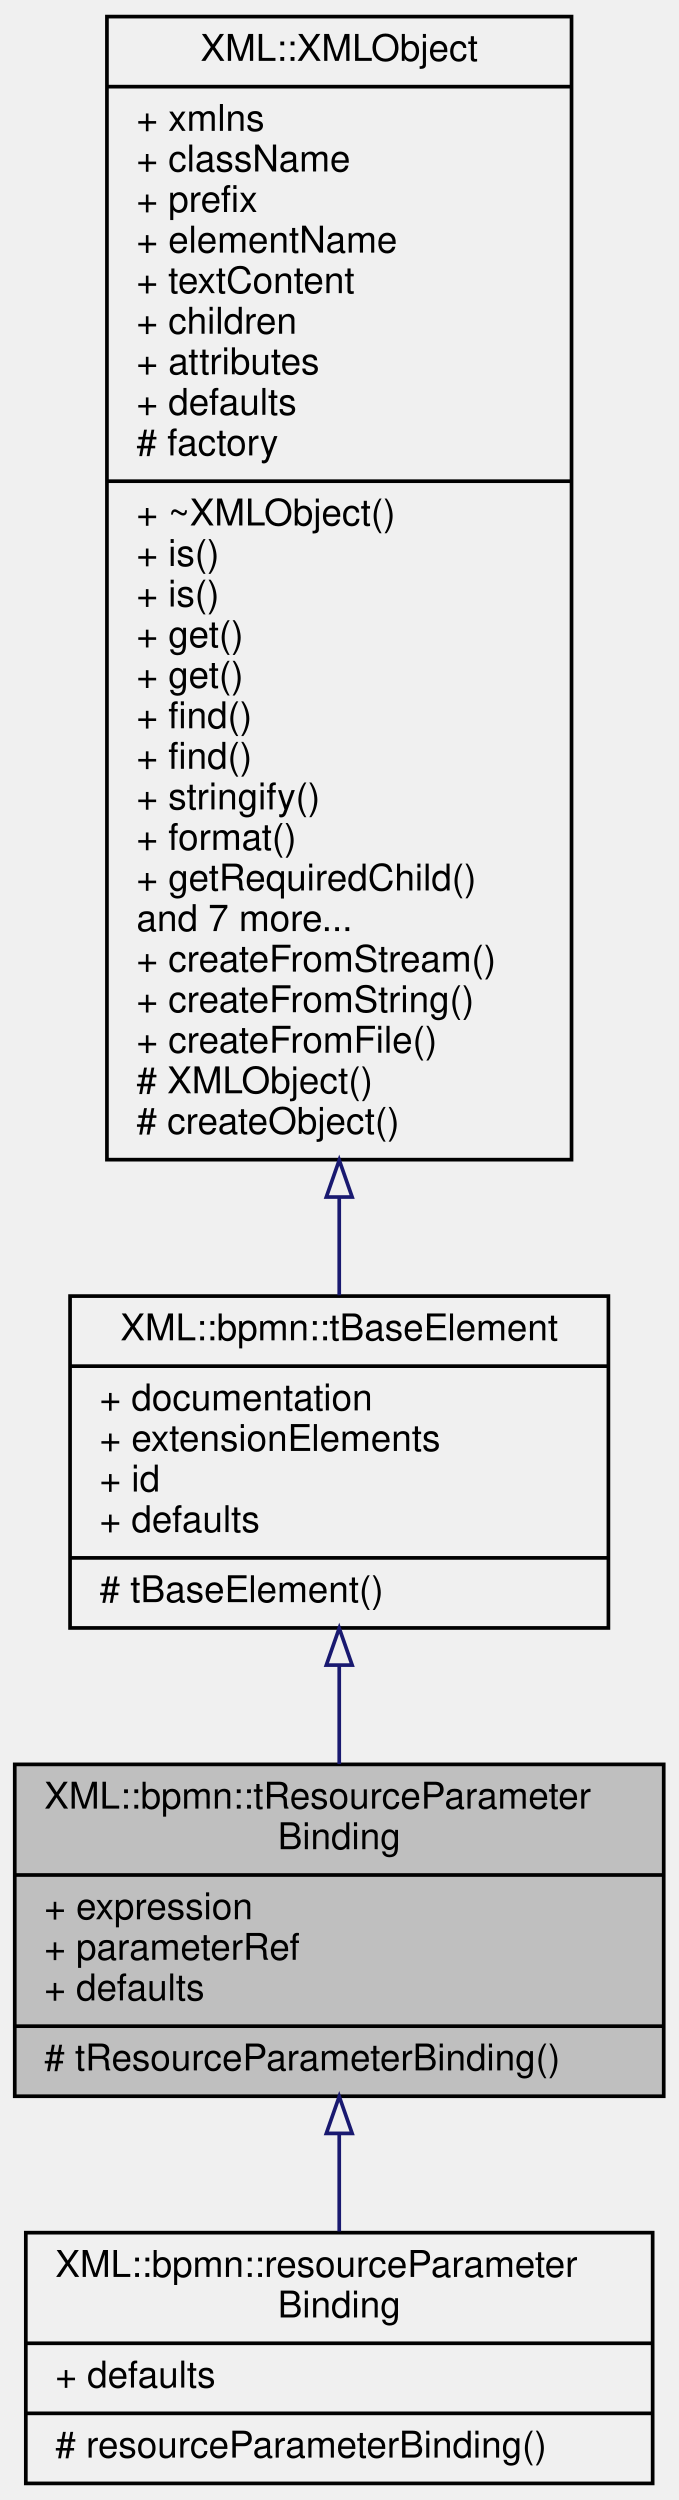
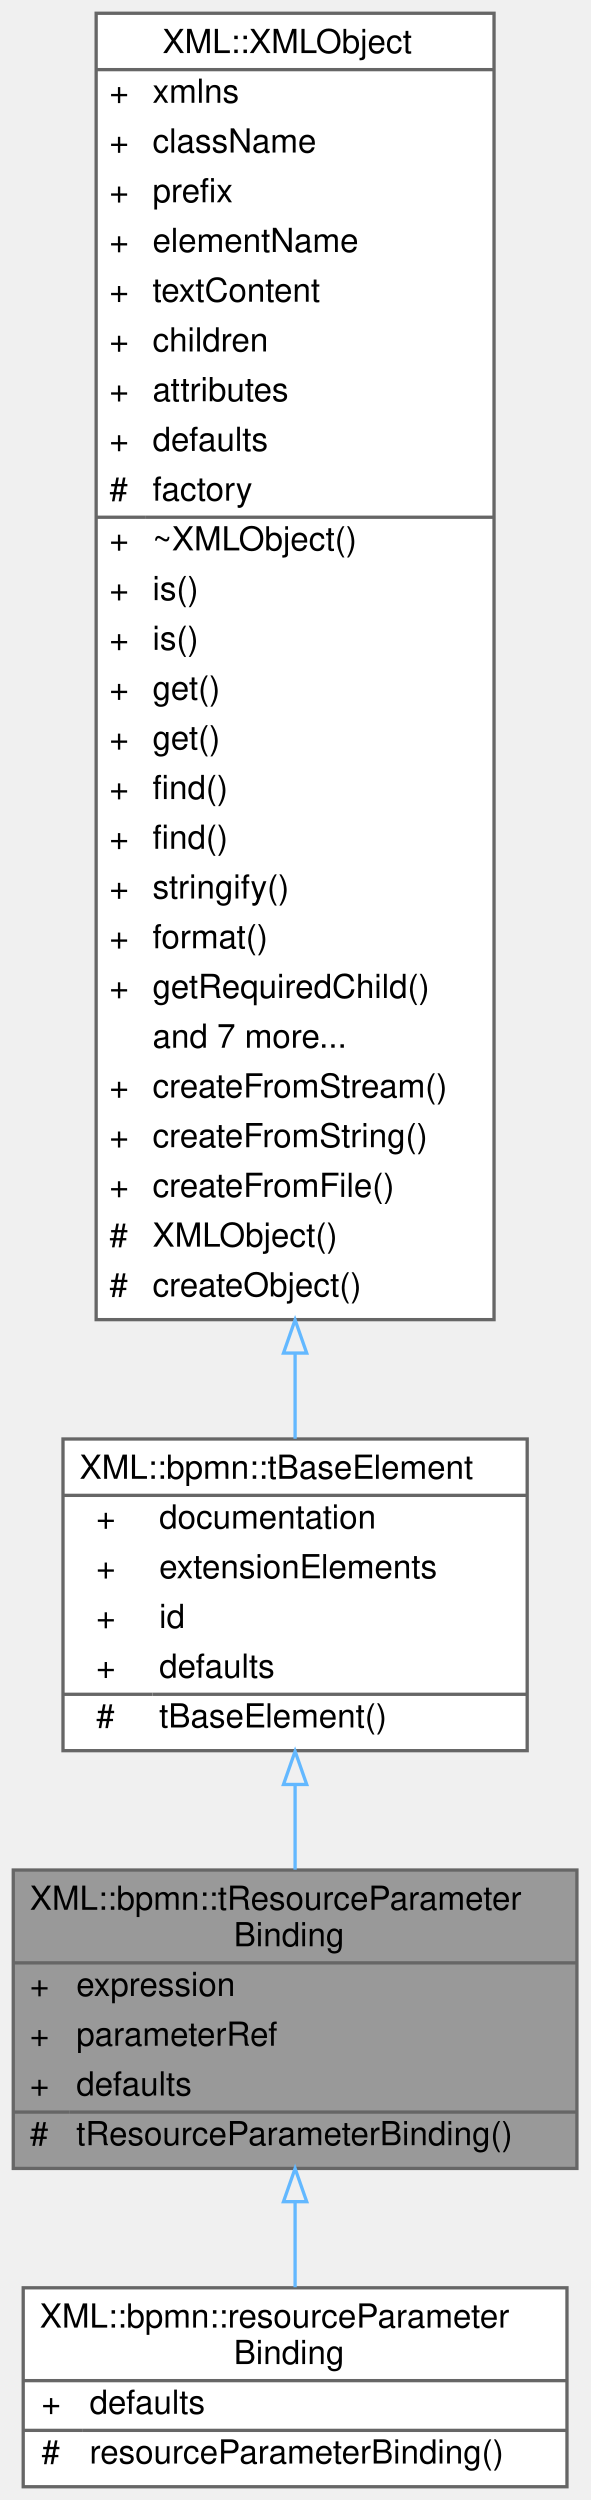
- <svg xmlns="http://www.w3.org/2000/svg" xmlns:xlink="http://www.w3.org/1999/xlink" width="184pt" height="678pt" viewBox="0.00 0.00 184.00 678.00">
-   <g id="graph0" class="graph" transform="scale(1 1) rotate(0) translate(4 674)">
-     <g id="node1" class="node">
-       <g id="a_node1">
+ <svg xmlns="http://www.w3.org/2000/svg" xmlns:xlink="http://www.w3.org/1999/xlink" width="178pt" height="754pt" viewBox="0.00 0.00 178.00 754.00">
+   <g id="graph0" class="graph" transform="scale(1 1) rotate(0) translate(4 750)">
+     <g id="Node000001" class="node">
+       <g id="a_Node000001">
        <a xlink:title=" ">
-           <polygon fill="#bfbfbf" stroke="black" points="0,-105.5 0,-195.5 176,-195.5 176,-105.5 0,-105.5" />
-           <text text-anchor="start" x="8" y="-183.5" font-family="Helvetica,sans-Serif" font-size="10.00">XML::bpmn::tResourceParameter</text>
-           <text text-anchor="middle" x="88" y="-172.5" font-family="Helvetica,sans-Serif" font-size="10.00">Binding</text>
-           <polyline fill="none" stroke="black" points="0,-165.5 176,-165.5 " />
-           <text text-anchor="start" x="8" y="-153.5" font-family="Helvetica,sans-Serif" font-size="10.00">+ expression</text>
-           <text text-anchor="start" x="8" y="-142.5" font-family="Helvetica,sans-Serif" font-size="10.00">+ parameterRef</text>
-           <text text-anchor="start" x="8" y="-131.5" font-family="Helvetica,sans-Serif" font-size="10.00">+ defaults</text>
-           <polyline fill="none" stroke="black" points="0,-124.5 176,-124.5 " />
-           <text text-anchor="start" x="8" y="-112.5" font-family="Helvetica,sans-Serif" font-size="10.00"># tResourceParameterBinding()</text>
+           <polygon fill="#999999" stroke="transparent" points="170,-186 0,-186 0,-96 170,-96 170,-186" />
+           <text text-anchor="start" x="5" y="-174" font-family="Helvetica,sans-Serif" font-size="10.00">XML::bpmn::tResourceParameter</text>
+           <text text-anchor="start" x="66.5" y="-163" font-family="Helvetica,sans-Serif" font-size="10.00">Binding</text>
+           <text text-anchor="start" x="5" y="-148" font-family="Helvetica,sans-Serif" font-size="10.00">+</text>
+           <text text-anchor="start" x="19" y="-148" font-family="Helvetica,sans-Serif" font-size="10.00">expression</text>
+           <text text-anchor="start" x="5" y="-133" font-family="Helvetica,sans-Serif" font-size="10.00">+</text>
+           <text text-anchor="start" x="19" y="-133" font-family="Helvetica,sans-Serif" font-size="10.00">parameterRef</text>
+           <text text-anchor="start" x="5" y="-118" font-family="Helvetica,sans-Serif" font-size="10.00">+</text>
+           <text text-anchor="start" x="19" y="-118" font-family="Helvetica,sans-Serif" font-size="10.00">defaults</text>
+           <text text-anchor="start" x="5" y="-103" font-family="Helvetica,sans-Serif" font-size="10.00">#</text>
+           <text text-anchor="start" x="19" y="-103" font-family="Helvetica,sans-Serif" font-size="10.00">tResourceParameterBinding()</text>
+           <polygon fill="#666666" stroke="#666666" points="0,-158 0,-158 170,-158 170,-158 0,-158" />
+           <polygon fill="#666666" stroke="#666666" points="0,-113 0,-113 17,-113 17,-113 0,-113" />
+           <polygon fill="#666666" stroke="#666666" points="17,-113 17,-113 170,-113 170,-113 17,-113" />
+           <polygon fill="none" stroke="#666666" points="0,-96 0,-186 170,-186 170,-96 0,-96" />
        </a>
      </g>
    </g>
-     <g id="node4" class="node">
-       <g id="a_node4">
+     <g id="Node000004" class="node">
+       <g id="a_Node000004">
        <a xlink:href="classXML_1_1bpmn_1_1resourceParameterBinding.html" target="_top" xlink:title=" ">
-           <polygon fill="none" stroke="black" points="3,-0.5 3,-68.5 173,-68.5 173,-0.5 3,-0.5" />
-           <text text-anchor="start" x="11" y="-56.5" font-family="Helvetica,sans-Serif" font-size="10.00">XML::bpmn::resourceParameter</text>
-           <text text-anchor="middle" x="88" y="-45.5" font-family="Helvetica,sans-Serif" font-size="10.00">Binding</text>
-           <polyline fill="none" stroke="black" points="3,-38.5 173,-38.5 " />
-           <text text-anchor="start" x="11" y="-26.5" font-family="Helvetica,sans-Serif" font-size="10.00">+ defaults</text>
-           <polyline fill="none" stroke="black" points="3,-19.5 173,-19.5 " />
-           <text text-anchor="start" x="11" y="-7.5" font-family="Helvetica,sans-Serif" font-size="10.00"># resourceParameterBinding()</text>
+           <polygon fill="white" stroke="transparent" points="167,-60 3,-60 3,0 167,0 167,-60" />
+           <text text-anchor="start" x="8" y="-48" font-family="Helvetica,sans-Serif" font-size="10.00">XML::bpmn::resourceParameter</text>
+           <text text-anchor="start" x="66.5" y="-37" font-family="Helvetica,sans-Serif" font-size="10.00">Binding</text>
+           <text text-anchor="start" x="8.5" y="-22" font-family="Helvetica,sans-Serif" font-size="10.00">+</text>
+           <text text-anchor="start" x="23" y="-22" font-family="Helvetica,sans-Serif" font-size="10.00">defaults</text>
+           <text text-anchor="start" x="8.5" y="-7" font-family="Helvetica,sans-Serif" font-size="10.00">#</text>
+           <text text-anchor="start" x="23" y="-7" font-family="Helvetica,sans-Serif" font-size="10.00">resourceParameterBinding()</text>
+           <polygon fill="#666666" stroke="#666666" points="3,-32 3,-32 167,-32 167,-32 3,-32" />
+           <polygon fill="#666666" stroke="#666666" points="3,-17 3,-17 21,-17 21,-17 3,-17" />
+           <polygon fill="#666666" stroke="#666666" points="21,-17 21,-17 167,-17 167,-17 21,-17" />
+           <polygon fill="none" stroke="#666666" points="3,0 3,-60 167,-60 167,0 3,0" />
        </a>
      </g>
    </g>
-     <g id="edge3" class="edge">
-       <path fill="none" stroke="midnightblue" d="M88,-95.32C88,-86.28 88,-77.16 88,-68.85" />
-       <polygon fill="none" stroke="midnightblue" points="84.5,-95.42 88,-105.42 91.5,-95.42 84.5,-95.42" />
-     </g>
-     <g id="node2" class="node">
-       <g id="a_node2">
-         <a xlink:href="classXML_1_1bpmn_1_1tBaseElement.html" target="_top" xlink:title=" ">
-           <polygon fill="none" stroke="black" points="15,-232.5 15,-322.5 161,-322.5 161,-232.5 15,-232.5" />
-           <text text-anchor="middle" x="88" y="-310.5" font-family="Helvetica,sans-Serif" font-size="10.00">XML::bpmn::tBaseElement</text>
-           <polyline fill="none" stroke="black" points="15,-303.5 161,-303.5 " />
-           <text text-anchor="start" x="23" y="-291.5" font-family="Helvetica,sans-Serif" font-size="10.00">+ documentation</text>
-           <text text-anchor="start" x="23" y="-280.5" font-family="Helvetica,sans-Serif" font-size="10.00">+ extensionElements</text>
-           <text text-anchor="start" x="23" y="-269.5" font-family="Helvetica,sans-Serif" font-size="10.00">+ id</text>
-           <text text-anchor="start" x="23" y="-258.5" font-family="Helvetica,sans-Serif" font-size="10.00">+ defaults</text>
-           <polyline fill="none" stroke="black" points="15,-251.5 161,-251.5 " />
-           <text text-anchor="start" x="23" y="-239.5" font-family="Helvetica,sans-Serif" font-size="10.00"># tBaseElement()</text>
+     <g id="edge3_Node000001_Node000004" class="edge">
+       <g id="a_edge3_Node000001_Node000004">
+         <a xlink:title=" ">
+           <path fill="none" stroke="#63b8ff" d="M85,-85.7C85,-76.89 85,-68.07 85,-60.17" />
+           <polygon fill="none" stroke="#63b8ff" points="81.5,-85.98 85,-95.98 88.5,-85.98 81.5,-85.98" />
        </a>
      </g>
    </g>
-     <g id="edge1" class="edge">
-       <path fill="none" stroke="midnightblue" d="M88,-222.16C88,-213.28 88,-204.18 88,-195.59" />
-       <polygon fill="none" stroke="midnightblue" points="84.5,-222.43 88,-232.43 91.5,-222.43 84.5,-222.43" />
-     </g>
-     <g id="node3" class="node">
-       <g id="a_node3">
-         <a xlink:href="classXML_1_1XMLObject.html" target="_top" xlink:title="A class representing a node in an XML-tree.">
-           <polygon fill="none" stroke="black" points="25,-359.5 25,-669.5 151,-669.5 151,-359.5 25,-359.5" />
-           <text text-anchor="middle" x="88" y="-657.5" font-family="Helvetica,sans-Serif" font-size="10.00">XML::XMLObject</text>
-           <polyline fill="none" stroke="black" points="25,-650.5 151,-650.5 " />
-           <text text-anchor="start" x="33" y="-638.5" font-family="Helvetica,sans-Serif" font-size="10.00">+ xmlns</text>
-           <text text-anchor="start" x="33" y="-627.5" font-family="Helvetica,sans-Serif" font-size="10.00">+ className</text>
-           <text text-anchor="start" x="33" y="-616.5" font-family="Helvetica,sans-Serif" font-size="10.00">+ prefix</text>
-           <text text-anchor="start" x="33" y="-605.5" font-family="Helvetica,sans-Serif" font-size="10.00">+ elementName</text>
-           <text text-anchor="start" x="33" y="-594.5" font-family="Helvetica,sans-Serif" font-size="10.00">+ textContent</text>
-           <text text-anchor="start" x="33" y="-583.5" font-family="Helvetica,sans-Serif" font-size="10.00">+ children</text>
-           <text text-anchor="start" x="33" y="-572.5" font-family="Helvetica,sans-Serif" font-size="10.00">+ attributes</text>
-           <text text-anchor="start" x="33" y="-561.5" font-family="Helvetica,sans-Serif" font-size="10.00">+ defaults</text>
-           <text text-anchor="start" x="33" y="-550.5" font-family="Helvetica,sans-Serif" font-size="10.00"># factory</text>
-           <polyline fill="none" stroke="black" points="25,-543.5 151,-543.5 " />
-           <text text-anchor="start" x="33" y="-531.5" font-family="Helvetica,sans-Serif" font-size="10.00">+ ~XMLObject()</text>
-           <text text-anchor="start" x="33" y="-520.5" font-family="Helvetica,sans-Serif" font-size="10.00">+ is()</text>
-           <text text-anchor="start" x="33" y="-509.5" font-family="Helvetica,sans-Serif" font-size="10.00">+ is()</text>
-           <text text-anchor="start" x="33" y="-498.5" font-family="Helvetica,sans-Serif" font-size="10.00">+ get()</text>
-           <text text-anchor="start" x="33" y="-487.5" font-family="Helvetica,sans-Serif" font-size="10.00">+ get()</text>
-           <text text-anchor="start" x="33" y="-476.5" font-family="Helvetica,sans-Serif" font-size="10.00">+ find()</text>
-           <text text-anchor="start" x="33" y="-465.5" font-family="Helvetica,sans-Serif" font-size="10.00">+ find()</text>
-           <text text-anchor="start" x="33" y="-454.5" font-family="Helvetica,sans-Serif" font-size="10.00">+ stringify()</text>
-           <text text-anchor="start" x="33" y="-443.5" font-family="Helvetica,sans-Serif" font-size="10.00">+ format()</text>
-           <text text-anchor="start" x="33" y="-432.5" font-family="Helvetica,sans-Serif" font-size="10.00">+ getRequiredChild()</text>
-           <text text-anchor="start" x="33" y="-421.5" font-family="Helvetica,sans-Serif" font-size="10.00">and 7 more...</text>
-           <text text-anchor="start" x="33" y="-410.5" font-family="Helvetica,sans-Serif" font-size="10.00">+ createFromStream()</text>
-           <text text-anchor="start" x="33" y="-399.5" font-family="Helvetica,sans-Serif" font-size="10.00">+ createFromString()</text>
-           <text text-anchor="start" x="33" y="-388.5" font-family="Helvetica,sans-Serif" font-size="10.00">+ createFromFile()</text>
-           <text text-anchor="start" x="33" y="-377.5" font-family="Helvetica,sans-Serif" font-size="10.00"># XMLObject()</text>
-           <text text-anchor="start" x="33" y="-366.5" font-family="Helvetica,sans-Serif" font-size="10.00"># createObject()</text>
+     <g id="Node000002" class="node">
+       <g id="a_Node000002">
+         <a xlink:href="classXML_1_1bpmn_1_1tBaseElement.html" target="_top" xlink:title=" ">
+           <polygon fill="white" stroke="transparent" points="155,-316 15,-316 15,-222 155,-222 155,-316" />
+           <text text-anchor="start" x="20" y="-304" font-family="Helvetica,sans-Serif" font-size="10.00">XML::bpmn::tBaseElement</text>
+           <text text-anchor="start" x="25" y="-289" font-family="Helvetica,sans-Serif" font-size="10.00">+</text>
+           <text text-anchor="start" x="44" y="-289" font-family="Helvetica,sans-Serif" font-size="10.00">documentation</text>
+           <text text-anchor="start" x="25" y="-274" font-family="Helvetica,sans-Serif" font-size="10.00">+</text>
+           <text text-anchor="start" x="44" y="-274" font-family="Helvetica,sans-Serif" font-size="10.00">extensionElements</text>
+           <text text-anchor="start" x="25" y="-259" font-family="Helvetica,sans-Serif" font-size="10.00">+</text>
+           <text text-anchor="start" x="44" y="-259" font-family="Helvetica,sans-Serif" font-size="10.00">id</text>
+           <text text-anchor="start" x="25" y="-244" font-family="Helvetica,sans-Serif" font-size="10.00">+</text>
+           <text text-anchor="start" x="44" y="-244" font-family="Helvetica,sans-Serif" font-size="10.00">defaults</text>
+           <text text-anchor="start" x="25" y="-229" font-family="Helvetica,sans-Serif" font-size="10.00">#</text>
+           <text text-anchor="start" x="44" y="-229" font-family="Helvetica,sans-Serif" font-size="10.00">tBaseElement()</text>
+           <polygon fill="#666666" stroke="#666666" points="15,-299 15,-299 155,-299 155,-299 15,-299" />
+           <polygon fill="#666666" stroke="#666666" points="15,-239 15,-239 42,-239 42,-239 15,-239" />
+           <polygon fill="#666666" stroke="#666666" points="42,-239 42,-239 155,-239 155,-239 42,-239" />
+           <polygon fill="none" stroke="#666666" points="15,-222 15,-316 155,-316 155,-222 15,-222" />
        </a>
      </g>
    </g>
-     <g id="edge2" class="edge">
-       <path fill="none" stroke="midnightblue" d="M88,-349.35C88,-339.89 88,-330.91 88,-322.72" />
-       <polygon fill="none" stroke="midnightblue" points="84.5,-349.37 88,-359.37 91.5,-349.37 84.5,-349.37" />
+     <g id="edge1_Node000001_Node000002" class="edge">
+       <g id="a_edge1_Node000001_Node000002">
+         <a xlink:title=" ">
+           <path fill="none" stroke="#63b8ff" d="M85,-211.52C85,-203 85,-194.31 85,-186.1" />
+           <polygon fill="none" stroke="#63b8ff" points="81.5,-211.8 85,-221.8 88.5,-211.8 81.5,-211.8" />
+         </a>
+       </g>
+     </g>
+     <g id="Node000003" class="node">
+       <g id="a_Node000003">
+         <a xlink:href="classXML_1_1XMLObject.html" target="_top" xlink:title="A class representing a node in an XML-tree.">
+           <polygon fill="white" stroke="transparent" points="145,-746 25,-746 25,-352 145,-352 145,-746" />
+           <text text-anchor="start" x="45" y="-734" font-family="Helvetica,sans-Serif" font-size="10.00">XML::XMLObject</text>
+           <text text-anchor="start" x="29" y="-719" font-family="Helvetica,sans-Serif" font-size="10.00">+</text>
+           <text text-anchor="start" x="42" y="-719" font-family="Helvetica,sans-Serif" font-size="10.00">xmlns</text>
+           <text text-anchor="start" x="29" y="-704" font-family="Helvetica,sans-Serif" font-size="10.00">+</text>
+           <text text-anchor="start" x="42" y="-704" font-family="Helvetica,sans-Serif" font-size="10.00">className</text>
+           <text text-anchor="start" x="29" y="-689" font-family="Helvetica,sans-Serif" font-size="10.00">+</text>
+           <text text-anchor="start" x="42" y="-689" font-family="Helvetica,sans-Serif" font-size="10.00">prefix</text>
+           <text text-anchor="start" x="29" y="-674" font-family="Helvetica,sans-Serif" font-size="10.00">+</text>
+           <text text-anchor="start" x="42" y="-674" font-family="Helvetica,sans-Serif" font-size="10.00">elementName</text>
+           <text text-anchor="start" x="29" y="-659" font-family="Helvetica,sans-Serif" font-size="10.00">+</text>
+           <text text-anchor="start" x="42" y="-659" font-family="Helvetica,sans-Serif" font-size="10.00">textContent</text>
+           <text text-anchor="start" x="29" y="-644" font-family="Helvetica,sans-Serif" font-size="10.00">+</text>
+           <text text-anchor="start" x="42" y="-644" font-family="Helvetica,sans-Serif" font-size="10.00">children</text>
+           <text text-anchor="start" x="29" y="-629" font-family="Helvetica,sans-Serif" font-size="10.00">+</text>
+           <text text-anchor="start" x="42" y="-629" font-family="Helvetica,sans-Serif" font-size="10.00">attributes</text>
+           <text text-anchor="start" x="29" y="-614" font-family="Helvetica,sans-Serif" font-size="10.00">+</text>
+           <text text-anchor="start" x="42" y="-614" font-family="Helvetica,sans-Serif" font-size="10.00">defaults</text>
+           <text text-anchor="start" x="29" y="-599" font-family="Helvetica,sans-Serif" font-size="10.00">#</text>
+           <text text-anchor="start" x="42" y="-599" font-family="Helvetica,sans-Serif" font-size="10.00">factory</text>
+           <text text-anchor="start" x="29" y="-584" font-family="Helvetica,sans-Serif" font-size="10.00">+</text>
+           <text text-anchor="start" x="42" y="-584" font-family="Helvetica,sans-Serif" font-size="10.00">~XMLObject()</text>
+           <text text-anchor="start" x="29" y="-569" font-family="Helvetica,sans-Serif" font-size="10.00">+</text>
+           <text text-anchor="start" x="42" y="-569" font-family="Helvetica,sans-Serif" font-size="10.00">is()</text>
+           <text text-anchor="start" x="29" y="-554" font-family="Helvetica,sans-Serif" font-size="10.00">+</text>
+           <text text-anchor="start" x="42" y="-554" font-family="Helvetica,sans-Serif" font-size="10.00">is()</text>
+           <text text-anchor="start" x="29" y="-539" font-family="Helvetica,sans-Serif" font-size="10.00">+</text>
+           <text text-anchor="start" x="42" y="-539" font-family="Helvetica,sans-Serif" font-size="10.00">get()</text>
+           <text text-anchor="start" x="29" y="-524" font-family="Helvetica,sans-Serif" font-size="10.00">+</text>
+           <text text-anchor="start" x="42" y="-524" font-family="Helvetica,sans-Serif" font-size="10.00">get()</text>
+           <text text-anchor="start" x="29" y="-509" font-family="Helvetica,sans-Serif" font-size="10.00">+</text>
+           <text text-anchor="start" x="42" y="-509" font-family="Helvetica,sans-Serif" font-size="10.00">find()</text>
+           <text text-anchor="start" x="29" y="-494" font-family="Helvetica,sans-Serif" font-size="10.00">+</text>
+           <text text-anchor="start" x="42" y="-494" font-family="Helvetica,sans-Serif" font-size="10.00">find()</text>
+           <text text-anchor="start" x="29" y="-479" font-family="Helvetica,sans-Serif" font-size="10.00">+</text>
+           <text text-anchor="start" x="42" y="-479" font-family="Helvetica,sans-Serif" font-size="10.00">stringify()</text>
+           <text text-anchor="start" x="29" y="-464" font-family="Helvetica,sans-Serif" font-size="10.00">+</text>
+           <text text-anchor="start" x="42" y="-464" font-family="Helvetica,sans-Serif" font-size="10.00">format()</text>
+           <text text-anchor="start" x="29" y="-449" font-family="Helvetica,sans-Serif" font-size="10.00">+</text>
+           <text text-anchor="start" x="42" y="-449" font-family="Helvetica,sans-Serif" font-size="10.00">getRequiredChild()</text>
+           <text text-anchor="start" x="42" y="-434" font-family="Helvetica,sans-Serif" font-size="10.00">and 7 more...</text>
+           <text text-anchor="start" x="29" y="-419" font-family="Helvetica,sans-Serif" font-size="10.00">+</text>
+           <text text-anchor="start" x="42" y="-419" font-family="Helvetica,sans-Serif" font-size="10.00">createFromStream()</text>
+           <text text-anchor="start" x="29" y="-404" font-family="Helvetica,sans-Serif" font-size="10.00">+</text>
+           <text text-anchor="start" x="42" y="-404" font-family="Helvetica,sans-Serif" font-size="10.00">createFromString()</text>
+           <text text-anchor="start" x="29" y="-389" font-family="Helvetica,sans-Serif" font-size="10.00">+</text>
+           <text text-anchor="start" x="42" y="-389" font-family="Helvetica,sans-Serif" font-size="10.00">createFromFile()</text>
+           <text text-anchor="start" x="29" y="-374" font-family="Helvetica,sans-Serif" font-size="10.00">#</text>
+           <text text-anchor="start" x="42" y="-374" font-family="Helvetica,sans-Serif" font-size="10.00">XMLObject()</text>
+           <text text-anchor="start" x="29" y="-359" font-family="Helvetica,sans-Serif" font-size="10.00">#</text>
+           <text text-anchor="start" x="42" y="-359" font-family="Helvetica,sans-Serif" font-size="10.00">createObject()</text>
+           <polygon fill="#666666" stroke="#666666" points="25,-729 25,-729 145,-729 145,-729 25,-729" />
+           <polygon fill="#666666" stroke="#666666" points="25,-594 25,-594 40,-594 40,-594 25,-594" />
+           <polygon fill="#666666" stroke="#666666" points="40,-594 40,-594 145,-594 145,-594 40,-594" />
+           <polygon fill="none" stroke="#666666" points="25,-352 25,-746 145,-746 145,-352 25,-352" />
+         </a>
+       </g>
+     </g>
+     <g id="edge2_Node000002_Node000003" class="edge">
+       <g id="a_edge2_Node000002_Node000003">
+         <a xlink:title=" ">
+           <path fill="none" stroke="#63b8ff" d="M85,-341.78C85,-332.62 85,-323.97 85,-316.06" />
+           <polygon fill="none" stroke="#63b8ff" points="81.5,-341.91 85,-351.91 88.5,-341.91 81.5,-341.91" />
+         </a>
+       </g>
    </g>
  </g>
</svg>
